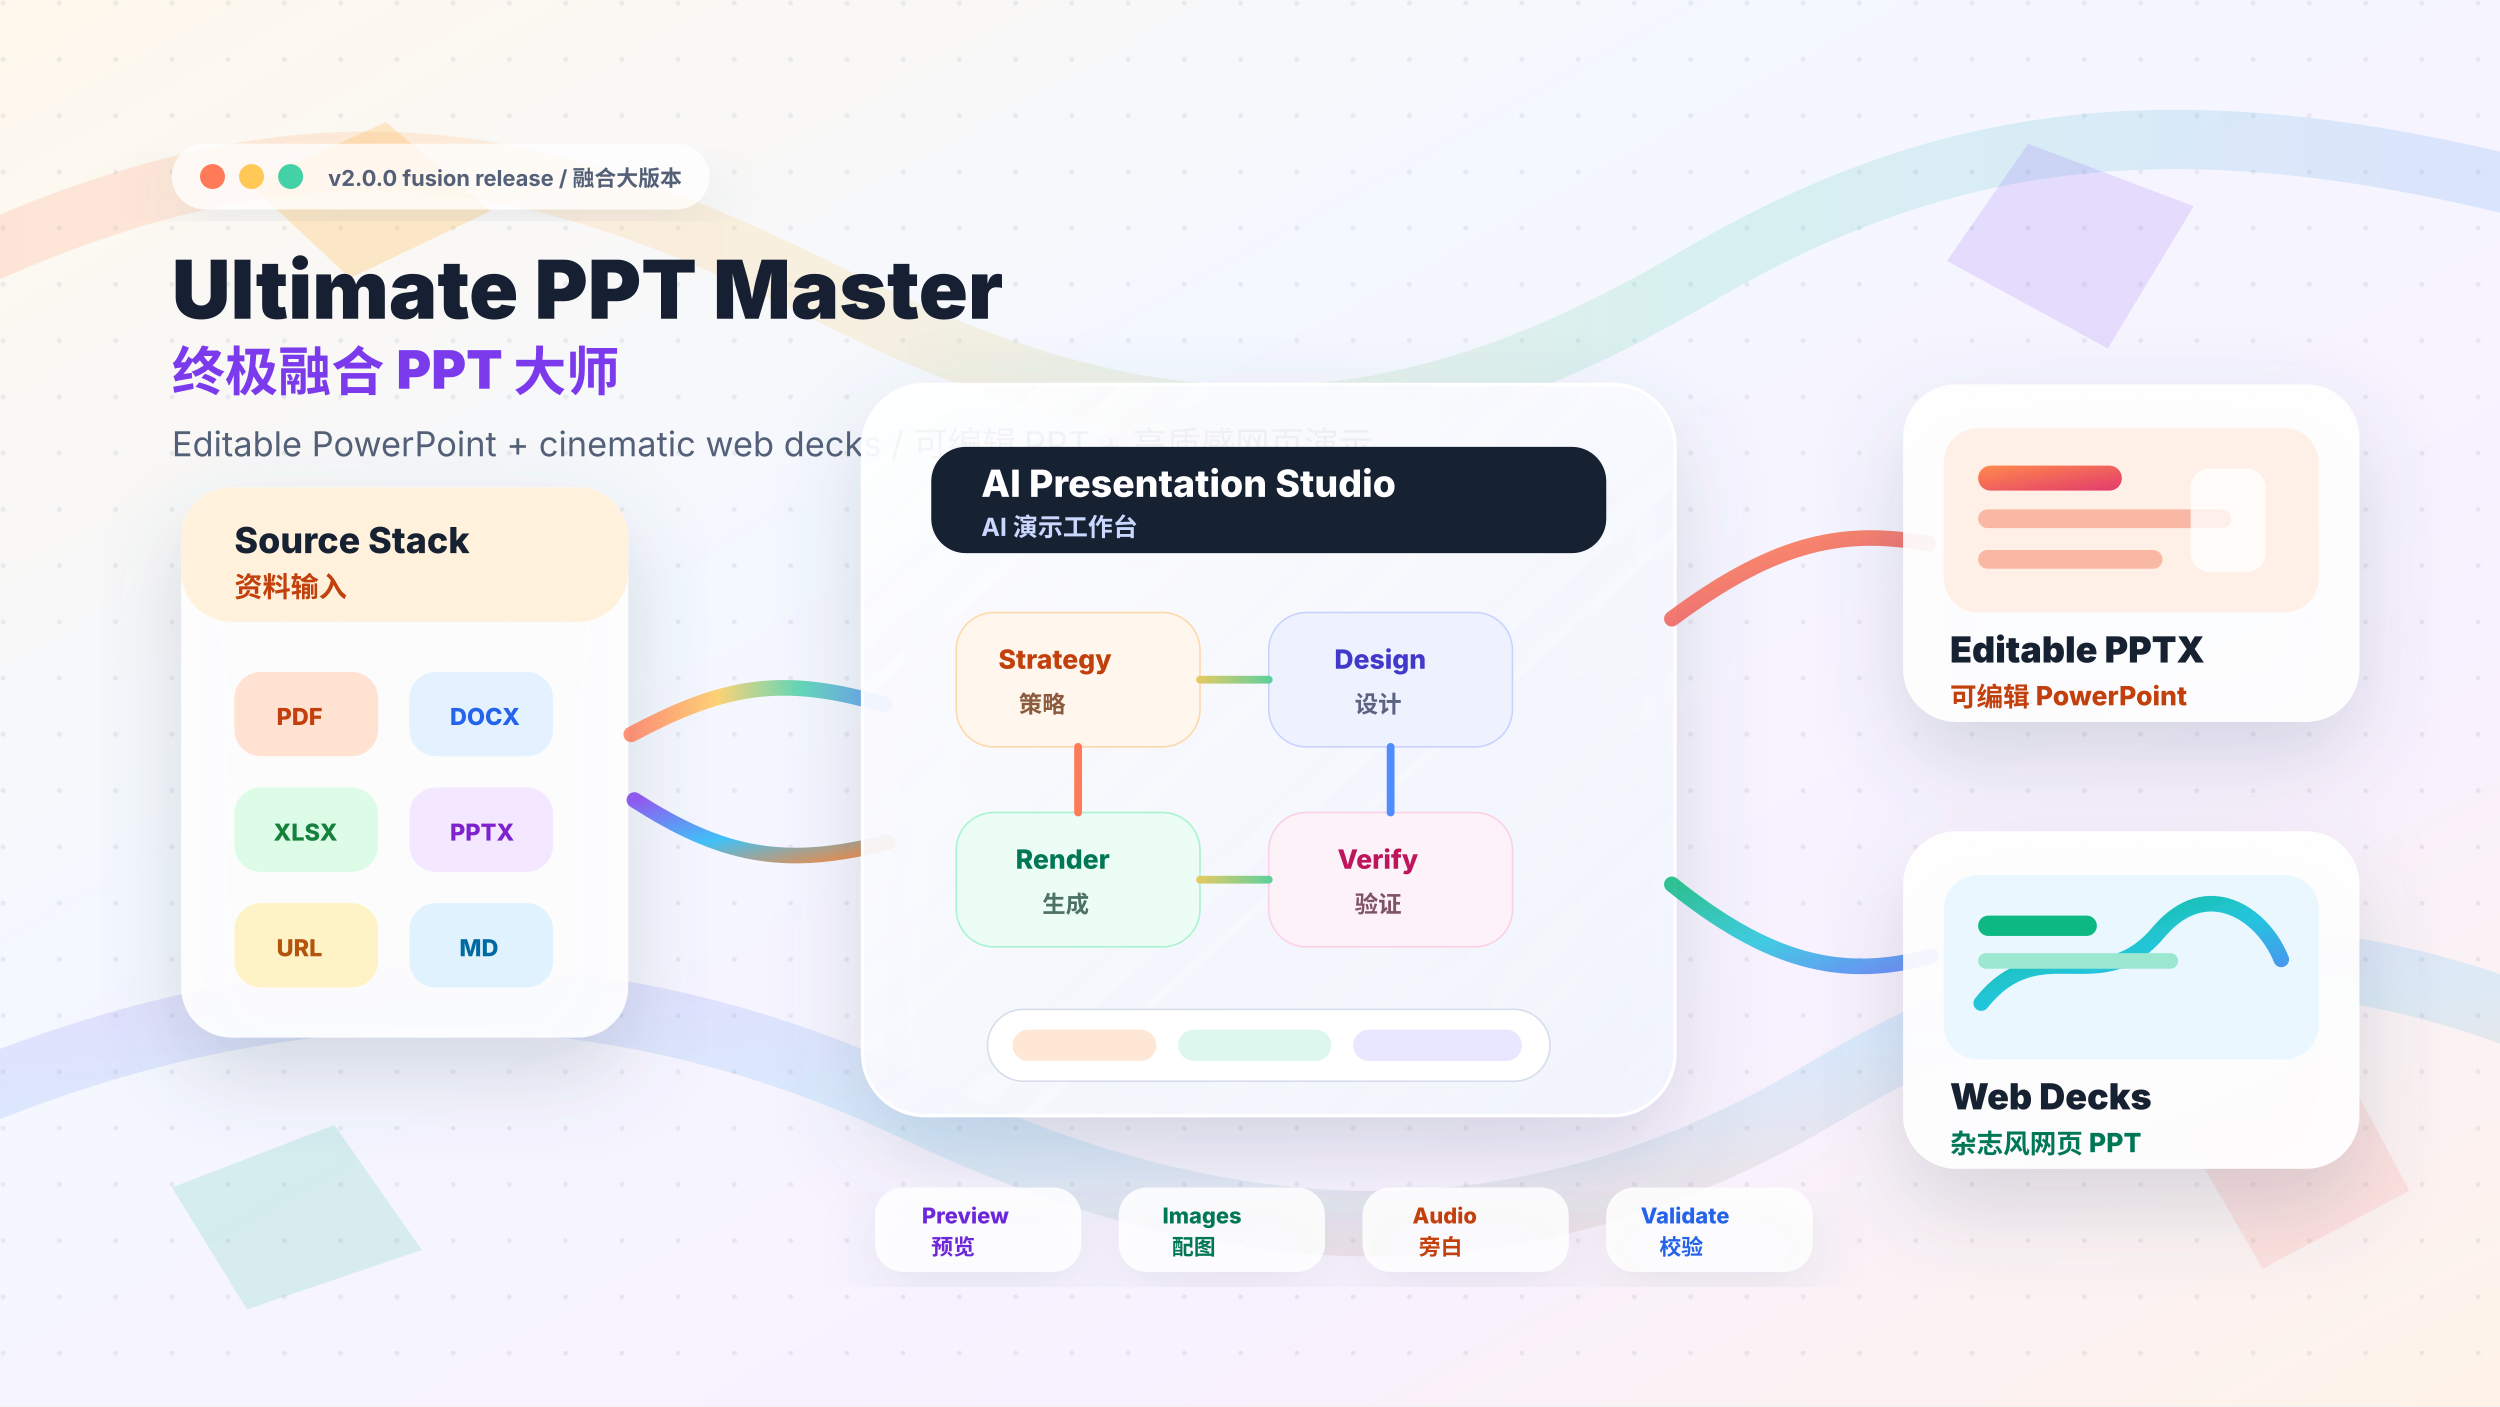
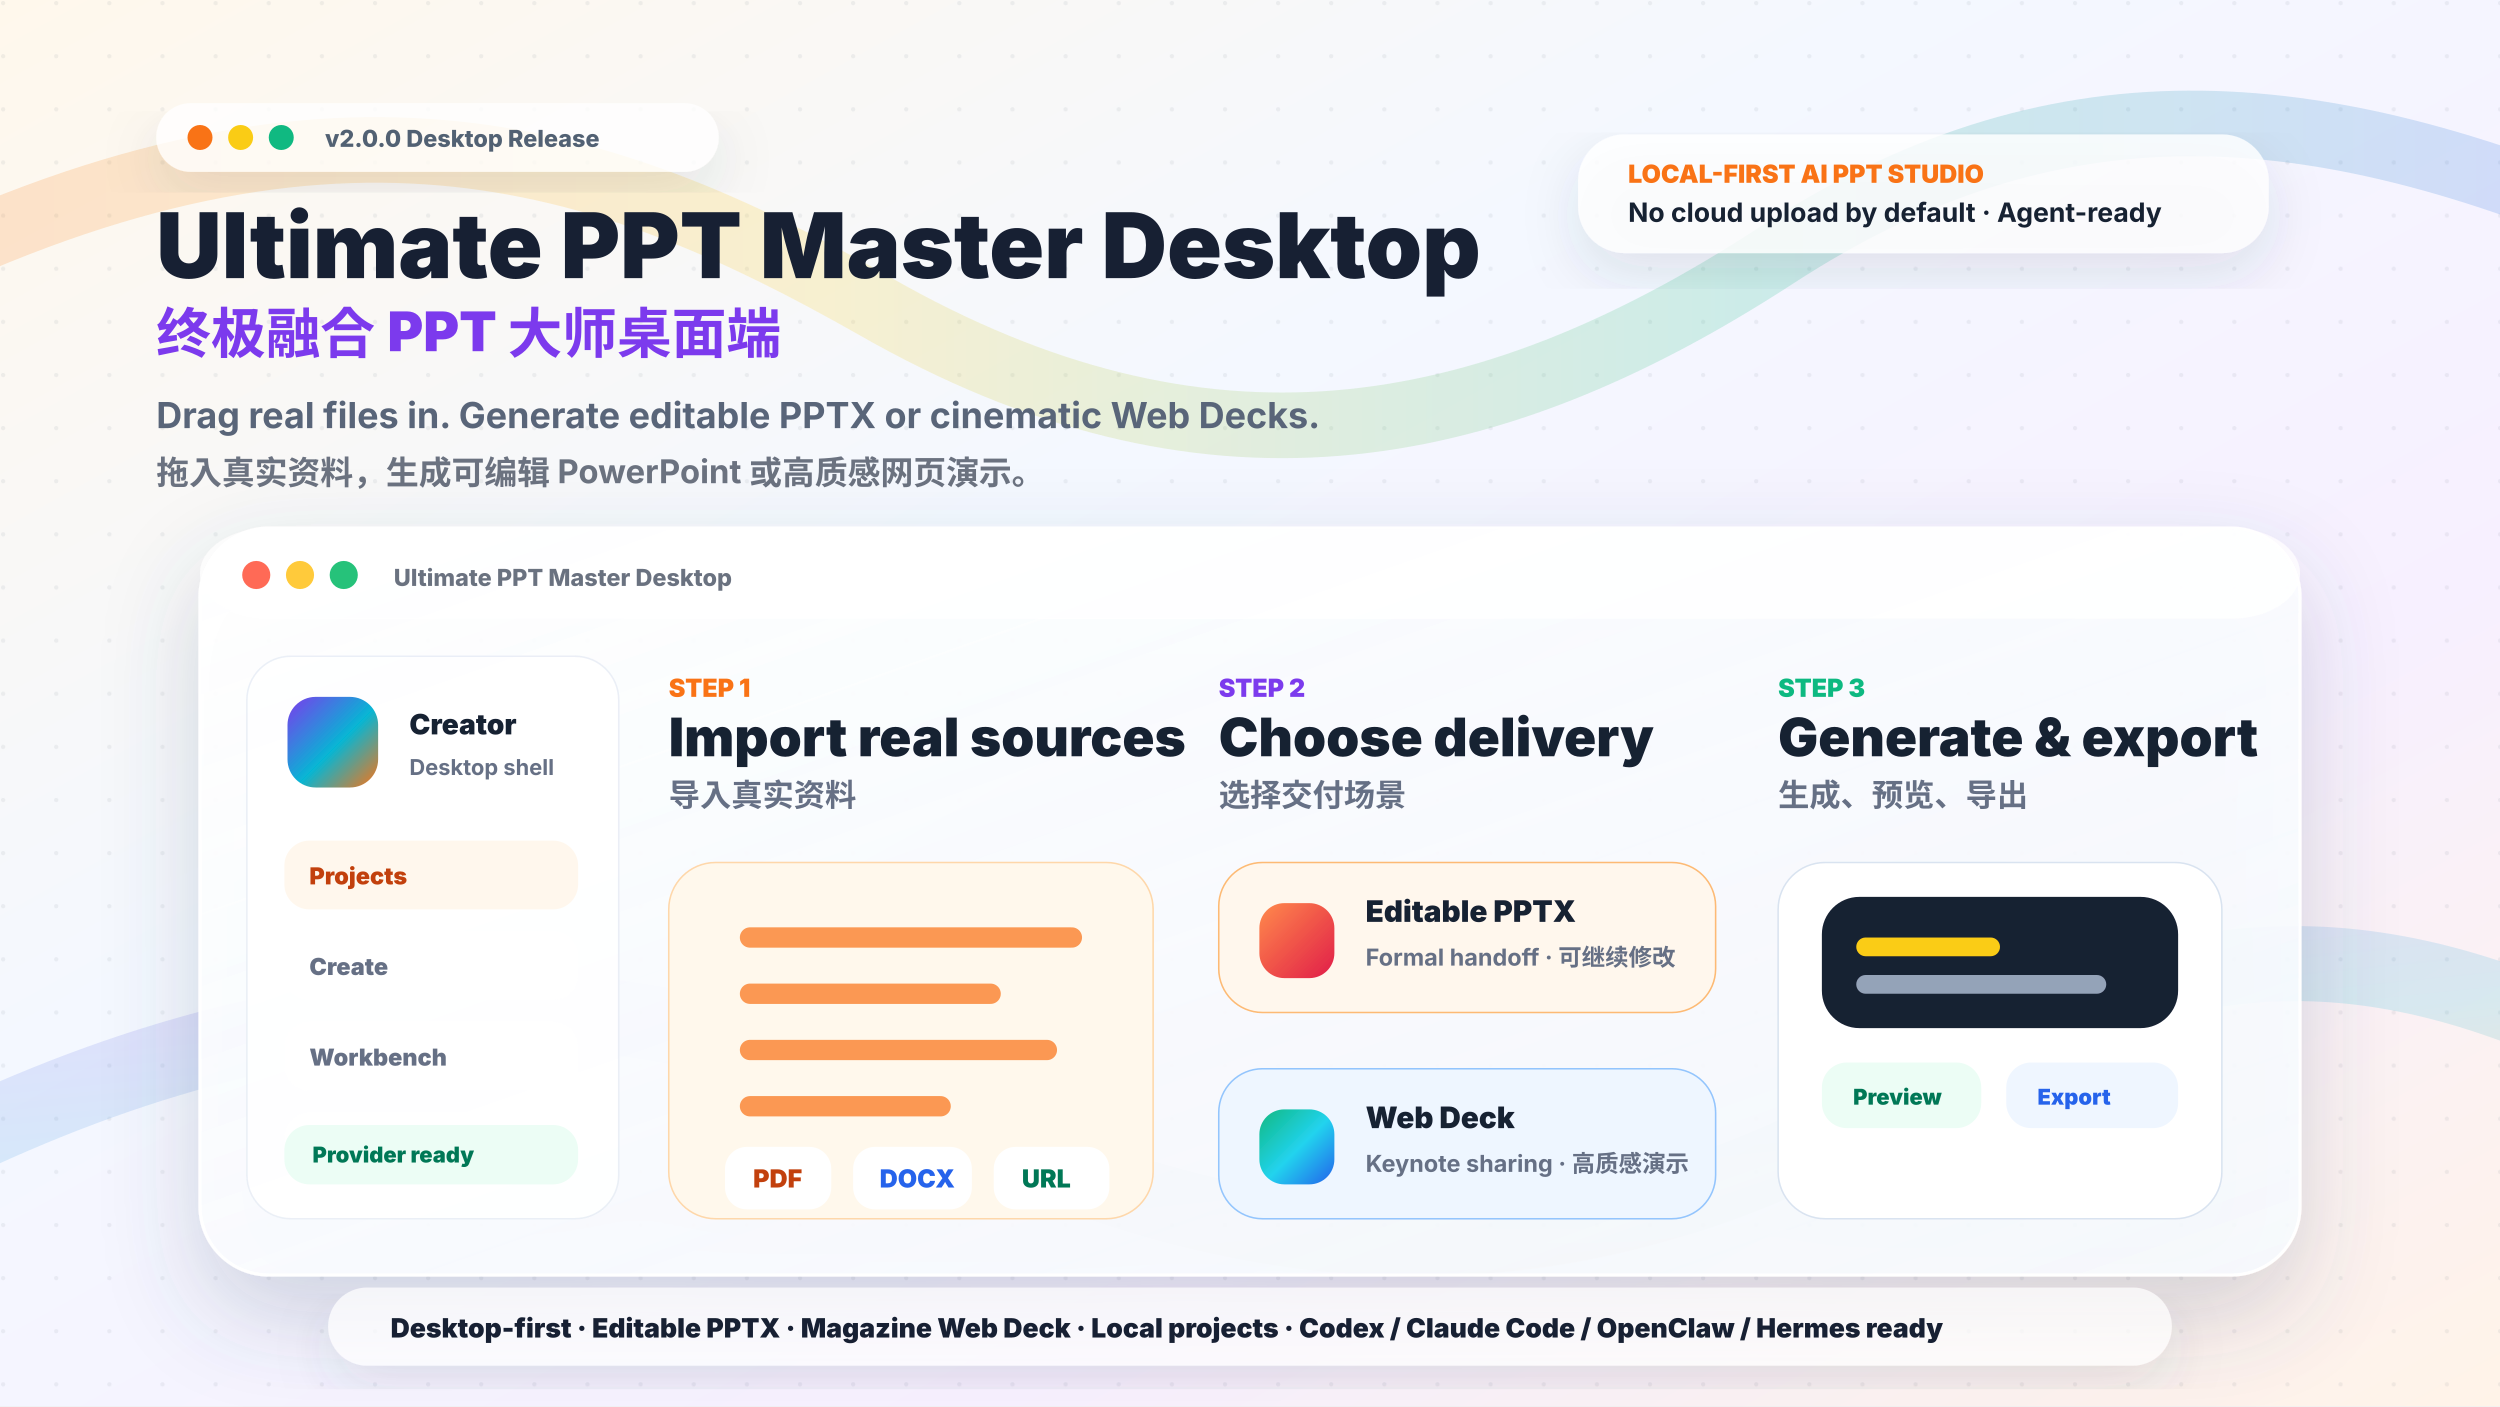
<svg xmlns="http://www.w3.org/2000/svg" viewBox="0 0 1600 900" role="img" aria-labelledby="title desc">
  <defs>
-     <linearGradient id="pageBg" x1="0" y1="0" x2="1" y2="1">
+     <linearGradient id="bg" x1="0" y1="0" x2="1" y2="1">
      <stop offset="0" stop-color="#FFF8EC" />
-       <stop offset="0.35" stop-color="#F4F8FF" />
-       <stop offset="0.72" stop-color="#F8F1FF" />
+       <stop offset="0.38" stop-color="#F4F8FF" />
+       <stop offset="0.7" stop-color="#F7F0FF" />
      <stop offset="1" stop-color="#FFF3E8" />
    </linearGradient>
-     <linearGradient id="studio" x1="0" y1="0" x2="1" y2="1">
-       <stop offset="0" stop-color="#FFFFFF" stop-opacity="0.94" />
-       <stop offset="1" stop-color="#F3F6FF" stop-opacity="0.86" />
-     </linearGradient>
    <linearGradient id="ribbonA" x1="0" y1="0" x2="1" y2="0">
-       <stop offset="0" stop-color="#FF7A59" />
-       <stop offset="0.34" stop-color="#FFC857" />
-       <stop offset="0.66" stop-color="#45D1A6" />
-       <stop offset="1" stop-color="#4F8CFF" />
+       <stop offset="0" stop-color="#F97316" />
+       <stop offset="0.34" stop-color="#FACC15" />
+       <stop offset="0.68" stop-color="#10B981" />
+       <stop offset="1" stop-color="#2563EB" />
    </linearGradient>
    <linearGradient id="ribbonB" x1="0" y1="0" x2="1" y2="1">
      <stop offset="0" stop-color="#7C3AED" />
-       <stop offset="0.52" stop-color="#18B6F6" />
+       <stop offset="0.54" stop-color="#06B6D4" />
      <stop offset="1" stop-color="#F97316" />
    </linearGradient>
-     <linearGradient id="ppt" x1="0" y1="0" x2="1" y2="1">
+     <linearGradient id="appChrome" x1="0" y1="0" x2="1" y2="1">
+       <stop offset="0" stop-color="#FFFFFF" stop-opacity="0.96" />
+       <stop offset="1" stop-color="#F7FBFF" stop-opacity="0.88" />
+     </linearGradient>
+     <linearGradient id="hot" x1="0" y1="0" x2="1" y2="1">
      <stop offset="0" stop-color="#FF8A4C" />
-       <stop offset="1" stop-color="#E23B6C" />
+       <stop offset="1" stop-color="#E11D48" />
    </linearGradient>
-     <linearGradient id="web" x1="0" y1="0" x2="1" y2="1">
+     <linearGradient id="cool" x1="0" y1="0" x2="1" y2="1">
      <stop offset="0" stop-color="#10B981" />
-       <stop offset="0.52" stop-color="#24C6DC" />
-       <stop offset="1" stop-color="#5B7CFA" />
+       <stop offset="0.52" stop-color="#22D3EE" />
+       <stop offset="1" stop-color="#2563EB" />
    </linearGradient>
-     <linearGradient id="ink" x1="0" y1="0" x2="1" y2="1">
-       <stop offset="0" stop-color="#182033" />
-       <stop offset="1" stop-color="#35405B" />
+     <linearGradient id="violet" x1="0" y1="0" x2="1" y2="1">
+       <stop offset="0" stop-color="#A855F7" />
+       <stop offset="1" stop-color="#2563EB" />
    </linearGradient>
-     <filter id="shadow" x="-18%" y="-18%" width="136%" height="140%">
-       <feDropShadow dx="0" dy="24" stdDeviation="28" flood-color="#51607A" flood-opacity="0.22" />
+     <filter id="shadow" x="-15%" y="-18%" width="130%" height="142%">
+       <feDropShadow dx="0" dy="26" stdDeviation="30" flood-color="#42526E" flood-opacity="0.22" />
    </filter>
-     <filter id="soft" x="-18%" y="-18%" width="136%" height="136%">
-       <feDropShadow dx="0" dy="12" stdDeviation="18" flood-color="#48607A" flood-opacity="0.13" />
+     <filter id="softShadow" x="-20%" y="-20%" width="140%" height="150%">
+       <feDropShadow dx="0" dy="14" stdDeviation="18" flood-color="#334155" flood-opacity="0.14" />
    </filter>
-     <pattern id="dotGrid" width="36" height="36" patternUnits="userSpaceOnUse">
-       <circle cx="2" cy="2" r="1.6" fill="#50607A" opacity="0.11" />
+     <pattern id="dots" width="34" height="34" patternUnits="userSpaceOnUse">
+       <circle cx="2" cy="2" r="1.4" fill="#475569" opacity="0.10" />
    </pattern>
  </defs>
-   <rect width="1600" height="900" fill="url(#pageBg)" />
-   <rect width="1600" height="900" fill="url(#dotGrid)" opacity="0.9" />
-   <path d="M-60 186C198 56 344 96 534 190C742 294 890 292 1084 178C1255 77 1411 63 1660 132" fill="none" stroke="url(#ribbonA)" stroke-width="38" stroke-linecap="round" opacity="0.17" />
-   <path d="M-70 724C190 600 409 625 587 710C791 807 979 812 1169 698C1342 595 1488 591 1665 672" fill="none" stroke="url(#ribbonB)" stroke-width="42" stroke-linecap="round" opacity="0.14" />
-   <path d="M160 118L247 78L314 135L224 178Z" fill="#FFB84D" opacity="0.28" />
-   <path d="M1298 92L1404 132L1349 223L1246 167Z" fill="#7C3AED" opacity="0.14" />
-   <path d="M110 760L214 720L270 800L158 838Z" fill="#10B981" opacity="0.14" />
-   <path d="M1392 715L1494 672L1542 762L1448 812Z" fill="#FF6B6B" opacity="0.14" />
-   <g transform="translate(110 92)">
-     <rect x="0" y="0" width="344" height="42" rx="21" fill="#FFFFFF" opacity="0.76" filter="url(#soft)" />
-     <circle cx="26" cy="21" r="8" fill="#FF7A59" />
-     <circle cx="51" cy="21" r="8" fill="#FFC857" />
-     <circle cx="76" cy="21" r="8" fill="#45D1A6" />
-     <text x="100" y="27" fill="#536078" font-family="Inter, Helvetica, Arial, PingFang SC, Noto Sans CJK SC, Microsoft YaHei, sans-serif" font-size="14" font-weight="700">v2.0.0 fusion release / 融合大版本</text>
-     <text x="0" y="112" fill="#172033" font-family="Inter, Helvetica, Arial, PingFang SC, Noto Sans CJK SC, Microsoft YaHei, sans-serif" font-size="52" font-weight="850">Ultimate PPT Master</text>
-     <text x="0" y="158" fill="#7C3AED" font-family="Inter, Helvetica, Arial, PingFang SC, Noto Sans CJK SC, Microsoft YaHei, sans-serif" font-size="34" font-weight="850">终极融合 PPT 大师</text>
-     <text x="0" y="200" fill="#536078" font-family="Inter, Helvetica, Arial, PingFang SC, Noto Sans CJK SC, Microsoft YaHei, sans-serif" font-size="22">Editable PowerPoint + cinematic web decks / 可编辑 PPT + 高质感网页演示</text>
+   <rect width="1600" height="900" fill="url(#bg)" />
+   <rect width="1600" height="900" fill="url(#dots)" opacity="0.75" />
+   <path d="M-80 184C210 38 384 96 560 196C770 316 948 286 1136 164C1314 48 1478 58 1690 150" fill="none" stroke="url(#ribbonA)" stroke-width="42" stroke-linecap="round" opacity="0.18" />
+   <path d="M-70 752C170 626 392 610 610 718C826 824 1030 818 1228 696C1394 594 1518 596 1670 670" fill="none" stroke="url(#ribbonB)" stroke-width="48" stroke-linecap="round" opacity="0.15" />
+   <g transform="translate(100 66)">
+     <rect width="360" height="44" rx="22" fill="#FFFFFF" opacity="0.78" filter="url(#softShadow)" />
+     <circle cx="28" cy="22" r="8" fill="#F97316" />
+     <circle cx="54" cy="22" r="8" fill="#FACC15" />
+     <circle cx="80" cy="22" r="8" fill="#10B981" />
+     <text x="108" y="28" font-family="Inter, Helvetica, Arial, PingFang SC, sans-serif" font-size="15" font-weight="800" fill="#526173">v2.0.0 Desktop Release</text>
+     <text x="0" y="112" font-family="Inter, Helvetica, Arial, PingFang SC, sans-serif" font-size="58" font-weight="900" fill="#172033">Ultimate PPT Master Desktop</text>
+     <text x="0" y="160" font-family="Inter, Helvetica, Arial, PingFang SC, sans-serif" font-size="35" font-weight="900" fill="#7C3AED">终极融合 PPT 大师桌面端</text>
+     <text x="0" y="208" font-family="Inter, Helvetica, Arial, PingFang SC, sans-serif" font-size="23" font-weight="650" fill="#596579">Drag real files in. Generate editable PPTX or cinematic Web Decks.</text>
+     <text x="0" y="244" font-family="Inter, Helvetica, Arial, PingFang SC, sans-serif" font-size="21" font-weight="650" fill="#6B7280">拖入真实资料，生成可编辑 PowerPoint 或高质感网页演示。</text>
  </g>
-   <g filter="url(#shadow)">
-     <rect x="116" y="312" width="286" height="352" rx="32" fill="#FFFFFF" opacity="0.9" />
-     <rect x="116" y="312" width="286" height="86" rx="32" fill="#FFF1DC" />
-     <text x="150" y="354" fill="#172033" font-family="Inter, Helvetica, Arial, PingFang SC, Noto Sans CJK SC, Microsoft YaHei, sans-serif" font-size="23" font-weight="800">Source Stack</text>
-     <text x="150" y="382" fill="#C2410C" font-family="Inter, Helvetica, Arial, PingFang SC, Noto Sans CJK SC, Microsoft YaHei, sans-serif" font-size="18" font-weight="800">资料输入</text>
-     <g font-family="Inter, Helvetica, Arial, sans-serif" font-size="15" font-weight="800">
-       <rect x="150" y="430" width="92" height="54" rx="17" fill="#FFE2D2" />
-       <text x="177" y="464" fill="#C2410C">PDF</text>
-       <rect x="262" y="430" width="92" height="54" rx="17" fill="#E4F1FF" />
-       <text x="288" y="464" fill="#2563EB">DOCX</text>
-       <rect x="150" y="504" width="92" height="54" rx="17" fill="#DCFCE7" />
-       <text x="175" y="538" fill="#15803D">XLSX</text>
-       <rect x="262" y="504" width="92" height="54" rx="17" fill="#F3E8FF" />
-       <text x="288" y="538" fill="#7E22CE">PPTX</text>
-       <rect x="150" y="578" width="92" height="54" rx="17" fill="#FEF3C7" />
-       <text x="177" y="612" fill="#B45309">URL</text>
-       <rect x="262" y="578" width="92" height="54" rx="17" fill="#E0F2FE" />
-       <text x="294" y="612" fill="#0369A1">MD</text>
+   <g transform="translate(1010 86)" font-family="Inter, Helvetica, Arial, PingFang SC, sans-serif" filter="url(#softShadow)">
+     <rect width="442" height="76" rx="30" fill="#FFFFFF" opacity="0.82" />
+     <text x="32" y="31" font-size="16" font-weight="900" fill="#F97316">LOCAL-FIRST AI PPT STUDIO</text>
+     <text x="32" y="56" font-size="17" font-weight="750" fill="#172033">No cloud upload by default · Agent-ready</text>
+   </g>
+   <g transform="translate(128 338)" filter="url(#shadow)">
+     <rect width="1344" height="478" rx="44" fill="url(#appChrome)" stroke="#FFFFFF" stroke-width="2" />
+     <rect width="1344" height="58" rx="44" fill="#FFFFFF" opacity="0.72" />
+     <circle cx="36" cy="30" r="9" fill="#FF6B57" />
+     <circle cx="64" cy="30" r="9" fill="#FFCA3A" />
+     <circle cx="92" cy="30" r="9" fill="#25C27A" />
+     <text x="124" y="37" font-family="Inter, Helvetica, Arial, sans-serif" font-size="15" font-weight="800" fill="#6B7280">Ultimate PPT Master Desktop</text>
+     <g transform="translate(30 82)" font-family="Inter, Helvetica, Arial, PingFang SC, sans-serif">
+       <rect width="238" height="360" rx="28" fill="#FFFFFF" opacity="0.82" stroke="#E6ECF5" />
+       <rect x="26" y="26" width="58" height="58" rx="18" fill="url(#ribbonB)" />
+       <text x="104" y="50" font-size="18" font-weight="900" fill="#172033">Creator</text>
+       <text x="104" y="76" font-size="14" font-weight="700" fill="#667085">Desktop shell</text>
+       <g transform="translate(24 118)">
+         <rect width="188" height="44" rx="16" fill="#FFF7ED" />
+         <text x="16" y="28" font-size="15" font-weight="850" fill="#C2410C">Projects</text>
+         <rect y="58" width="188" height="44" rx="16" fill="#FFFFFF" />
+         <text x="16" y="86" font-size="15" font-weight="850" fill="#667085">Create</text>
+         <rect y="116" width="188" height="44" rx="16" fill="#FFFFFF" />
+         <text x="16" y="144" font-size="15" font-weight="850" fill="#667085">Workbench</text>
+         <rect y="174" width="188" height="44" rx="16" fill="#FFFFFF" />
+         <text x="16" y="202" font-size="15" font-weight="850" fill="#667085">Settings</text>
+       </g>
+       <rect x="24" y="300" width="188" height="38" rx="16" fill="#ECFDF5" />
+       <text x="42" y="324" font-size="14" font-weight="850" fill="#047857">Provider ready</text>
+     </g>
+     <g transform="translate(300 82)" font-family="Inter, Helvetica, Arial, PingFang SC, sans-serif">
+       <text x="0" y="26" font-size="16" font-weight="900" fill="#F97316">STEP 1</text>
+       <text x="0" y="64" font-size="34" font-weight="900" fill="#172033">Import real sources</text>
+       <text x="0" y="96" font-size="20" font-weight="750" fill="#667085">导入真实资料</text>
+       <rect y="132" width="310" height="228" rx="30" fill="#FFF8EC" stroke="#FED7AA" />
+       <path d="M52 180h206M52 216h154M52 252h190M52 288h122" stroke="#F97316" stroke-width="13" stroke-linecap="round" opacity="0.72" />
+       <g transform="translate(36 36)" font-size="16" font-weight="900">
+         <rect x="0" y="278" width="68" height="40" rx="14" fill="#FFFFFF" />
+         <text x="18" y="304" fill="#C2410C">PDF</text>
+         <rect x="82" y="278" width="76" height="40" rx="14" fill="#FFFFFF" />
+         <text x="99" y="304" fill="#2563EB">DOCX</text>
+         <rect x="172" y="278" width="74" height="40" rx="14" fill="#FFFFFF" />
+         <text x="190" y="304" fill="#047857">URL</text>
+       </g>
+     </g>
+     <g transform="translate(652 82)" font-family="Inter, Helvetica, Arial, PingFang SC, sans-serif">
+       <text x="0" y="26" font-size="16" font-weight="900" fill="#7C3AED">STEP 2</text>
+       <text x="0" y="64" font-size="34" font-weight="900" fill="#172033">Choose delivery</text>
+       <text x="0" y="96" font-size="20" font-weight="750" fill="#667085">选择交付场景</text>
+       <rect y="132" width="318" height="96" rx="28" fill="#FFF7ED" stroke="#FDBA74" />
+       <rect x="26" y="158" width="48" height="48" rx="16" fill="url(#hot)" />
+       <text x="94" y="170" font-size="19" font-weight="900" fill="#172033">Editable PPTX</text>
+       <text x="94" y="198" font-size="15" font-weight="750" fill="#667085">Formal handoff · 可继续修改</text>
+       <rect y="264" width="318" height="96" rx="28" fill="#EEF6FF" stroke="#93C5FD" />
+       <rect x="26" y="290" width="48" height="48" rx="16" fill="url(#cool)" />
+       <text x="94" y="302" font-size="19" font-weight="900" fill="#172033">Web Deck</text>
+       <text x="94" y="330" font-size="15" font-weight="750" fill="#667085">Keynote sharing · 高质感演示</text>
+     </g>
+     <g transform="translate(1010 82)" font-family="Inter, Helvetica, Arial, PingFang SC, sans-serif">
+       <text x="0" y="26" font-size="16" font-weight="900" fill="#10B981">STEP 3</text>
+       <text x="0" y="64" font-size="34" font-weight="900" fill="#172033">Generate &amp; export</text>
+       <text x="0" y="96" font-size="20" font-weight="750" fill="#667085">生成、预览、导出</text>
+       <rect y="132" width="284" height="228" rx="30" fill="#FFFFFF" stroke="#D9E3F0" />
+       <rect x="28" y="154" width="228" height="84" rx="24" fill="#172033" />
+       <rect x="50" y="180" width="92" height="12" rx="6" fill="#FACC15" />
+       <rect x="50" y="204" width="160" height="12" rx="6" fill="#94A3B8" />
+       <rect x="28" y="260" width="102" height="42" rx="16" fill="#ECFDF5" />
+       <text x="48" y="287" font-size="14" font-weight="900" fill="#047857">Preview</text>
+       <rect x="146" y="260" width="110" height="42" rx="16" fill="#EFF6FF" />
+       <text x="166" y="287" font-size="14" font-weight="900" fill="#2563EB">Export</text>
    </g>
  </g>
-   <g opacity="0.82">
-     <path d="M404 470C464 438 501 432 566 451" fill="none" stroke="url(#ribbonA)" stroke-width="10" stroke-linecap="round" />
-     <path d="M406 512C462 548 502 556 568 539" fill="none" stroke="url(#ribbonB)" stroke-width="10" stroke-linecap="round" />
-   </g>
-   <g filter="url(#shadow)">
-     <rect x="552" y="246" width="520" height="468" rx="40" fill="url(#studio)" stroke="#FFFFFF" stroke-width="2" />
-     <rect x="596" y="286" width="432" height="68" rx="22" fill="#172033" />
-     <text x="628" y="318" fill="#FFFFFF" font-family="Inter, Helvetica, Arial, PingFang SC, Noto Sans CJK SC, Microsoft YaHei, sans-serif" font-size="24" font-weight="800">AI Presentation Studio</text>
-     <text x="628" y="343" fill="#CAD7FF" font-family="Inter, Helvetica, Arial, PingFang SC, Noto Sans CJK SC, Microsoft YaHei, sans-serif" font-size="16" font-weight="700">AI 演示工作台</text>
-     <g transform="translate(612 392)" font-family="Inter, Helvetica, Arial, sans-serif">
-       <rect x="0" y="0" width="156" height="86" rx="24" fill="#FFF7ED" stroke="#FED7AA" />
-       <text x="27" y="36" fill="#C2410C" font-size="17" font-weight="800">Strategy</text>
-       <text x="40" y="64" fill="#8A5B3D" font-size="15" font-weight="700">策略</text>
-       <rect x="200" y="0" width="156" height="86" rx="24" fill="#EEF2FF" stroke="#C7D2FE" />
-       <text x="242" y="36" fill="#4338CA" font-size="17" font-weight="800">Design</text>
-       <text x="255" y="64" fill="#5B6280" font-size="15" font-weight="700">设计</text>
-       <rect x="0" y="128" width="156" height="86" rx="24" fill="#ECFDF5" stroke="#A7F3D0" />
-       <text x="38" y="164" fill="#047857" font-size="17" font-weight="800">Render</text>
-       <text x="55" y="192" fill="#4E7265" font-size="15" font-weight="700">生成</text>
-       <rect x="200" y="128" width="156" height="86" rx="24" fill="#FDF2F8" stroke="#FBCFE8" />
-       <text x="244" y="164" fill="#BE185D" font-size="17" font-weight="800">Verify</text>
-       <text x="255" y="192" fill="#7E5264" font-size="15" font-weight="700">验证</text>
-       <path d="M156 43H200M278 86V128M200 171H156M78 128V86" fill="none" stroke="url(#ribbonA)" stroke-width="5" stroke-linecap="round" />
-     </g>
-     <g transform="translate(632 646)">
-       <rect x="0" y="0" width="360" height="46" rx="23" fill="#FFFFFF" stroke="#D6DCEA" />
-       <rect x="16" y="13" width="92" height="20" rx="10" fill="#FFE7D6" />
-       <rect x="122" y="13" width="98" height="20" rx="10" fill="#DDF7EF" />
-       <rect x="234" y="13" width="108" height="20" rx="10" fill="#E9E6FF" />
-     </g>
-   </g>
-   <g opacity="0.86">
-     <path d="M1070 396C1132 350 1176 337 1234 348" fill="none" stroke="url(#ppt)" stroke-width="10" stroke-linecap="round" />
-     <path d="M1070 566C1131 615 1178 628 1236 612" fill="none" stroke="url(#web)" stroke-width="10" stroke-linecap="round" />
-   </g>
-   <g filter="url(#shadow)" font-family="Inter, Helvetica, Arial, sans-serif">
-     <rect x="1218" y="246" width="292" height="216" rx="34" fill="#FFFFFF" opacity="0.92" />
-     <rect x="1244" y="274" width="240" height="118" rx="22" fill="#FFF0E7" />
-     <rect x="1266" y="298" width="92" height="16" rx="8" fill="url(#ppt)" />
-     <rect x="1266" y="326" width="162" height="12" rx="6" fill="#F9B8A4" />
-     <rect x="1266" y="352" width="118" height="12" rx="6" fill="#F9B8A4" />
-     <rect x="1402" y="300" width="48" height="66" rx="12" fill="#FFFFFF" opacity="0.78" />
-     <text x="1248" y="424" fill="#172033" font-size="23" font-weight="850">Editable PPTX</text>
-     <text x="1248" y="452" fill="#C2410C" font-size="17" font-weight="800">可编辑 PowerPoint</text>
-     <rect x="1218" y="532" width="292" height="216" rx="34" fill="#FFFFFF" opacity="0.92" />
-     <rect x="1244" y="560" width="240" height="118" rx="22" fill="#EAF7FF" />
-     <path d="M1268 642C1306 594 1344 642 1382 596C1412 561 1448 584 1460 614" fill="none" stroke="url(#web)" stroke-width="10" stroke-linecap="round" />
-     <rect x="1266" y="586" width="76" height="13" rx="6.5" fill="#10B981" />
-     <rect x="1266" y="610" width="128" height="10" rx="5" fill="#9BE7D0" />
-     <text x="1248" y="710" fill="#172033" font-size="23" font-weight="850">Web Decks</text>
-     <text x="1248" y="738" fill="#047857" font-size="17" font-weight="800">杂志风网页 PPT</text>
-   </g>
-   <g filter="url(#soft)" font-family="Inter, Helvetica, Arial, sans-serif">
-     <rect x="560" y="760" width="132" height="54" rx="18" fill="#FFFFFF" opacity="0.84" />
-     <text x="590" y="783" fill="#6D28D9" font-size="14" font-weight="800">Preview</text>
-     <text x="596" y="803" fill="#6D28D9" font-size="14" font-weight="800">预览</text>
-     <rect x="716" y="760" width="132" height="54" rx="18" fill="#FFFFFF" opacity="0.84" />
-     <text x="744" y="783" fill="#047857" font-size="14" font-weight="800">Images</text>
-     <text x="750" y="803" fill="#047857" font-size="14" font-weight="800">配图</text>
-     <rect x="872" y="760" width="132" height="54" rx="18" fill="#FFFFFF" opacity="0.84" />
-     <text x="904" y="783" fill="#C2410C" font-size="14" font-weight="800">Audio</text>
-     <text x="908" y="803" fill="#C2410C" font-size="14" font-weight="800">旁白</text>
-     <rect x="1028" y="760" width="132" height="54" rx="18" fill="#FFFFFF" opacity="0.84" />
-     <text x="1050" y="783" fill="#2563EB" font-size="14" font-weight="800">Validate</text>
-     <text x="1062" y="803" fill="#2563EB" font-size="14" font-weight="800">校验</text>
+   <g transform="translate(210 824)" font-family="Inter, Helvetica, Arial, PingFang SC, sans-serif">
+     <rect width="1180" height="50" rx="25" fill="#FFFFFF" opacity="0.72" filter="url(#softShadow)" />
+     <text x="40" y="32" font-size="17" font-weight="850" fill="#172033">Desktop-first · Editable PPTX · Magazine Web Deck · Local projects · Codex / Claude Code / OpenClaw / Hermes ready</text>
  </g>
</svg>
